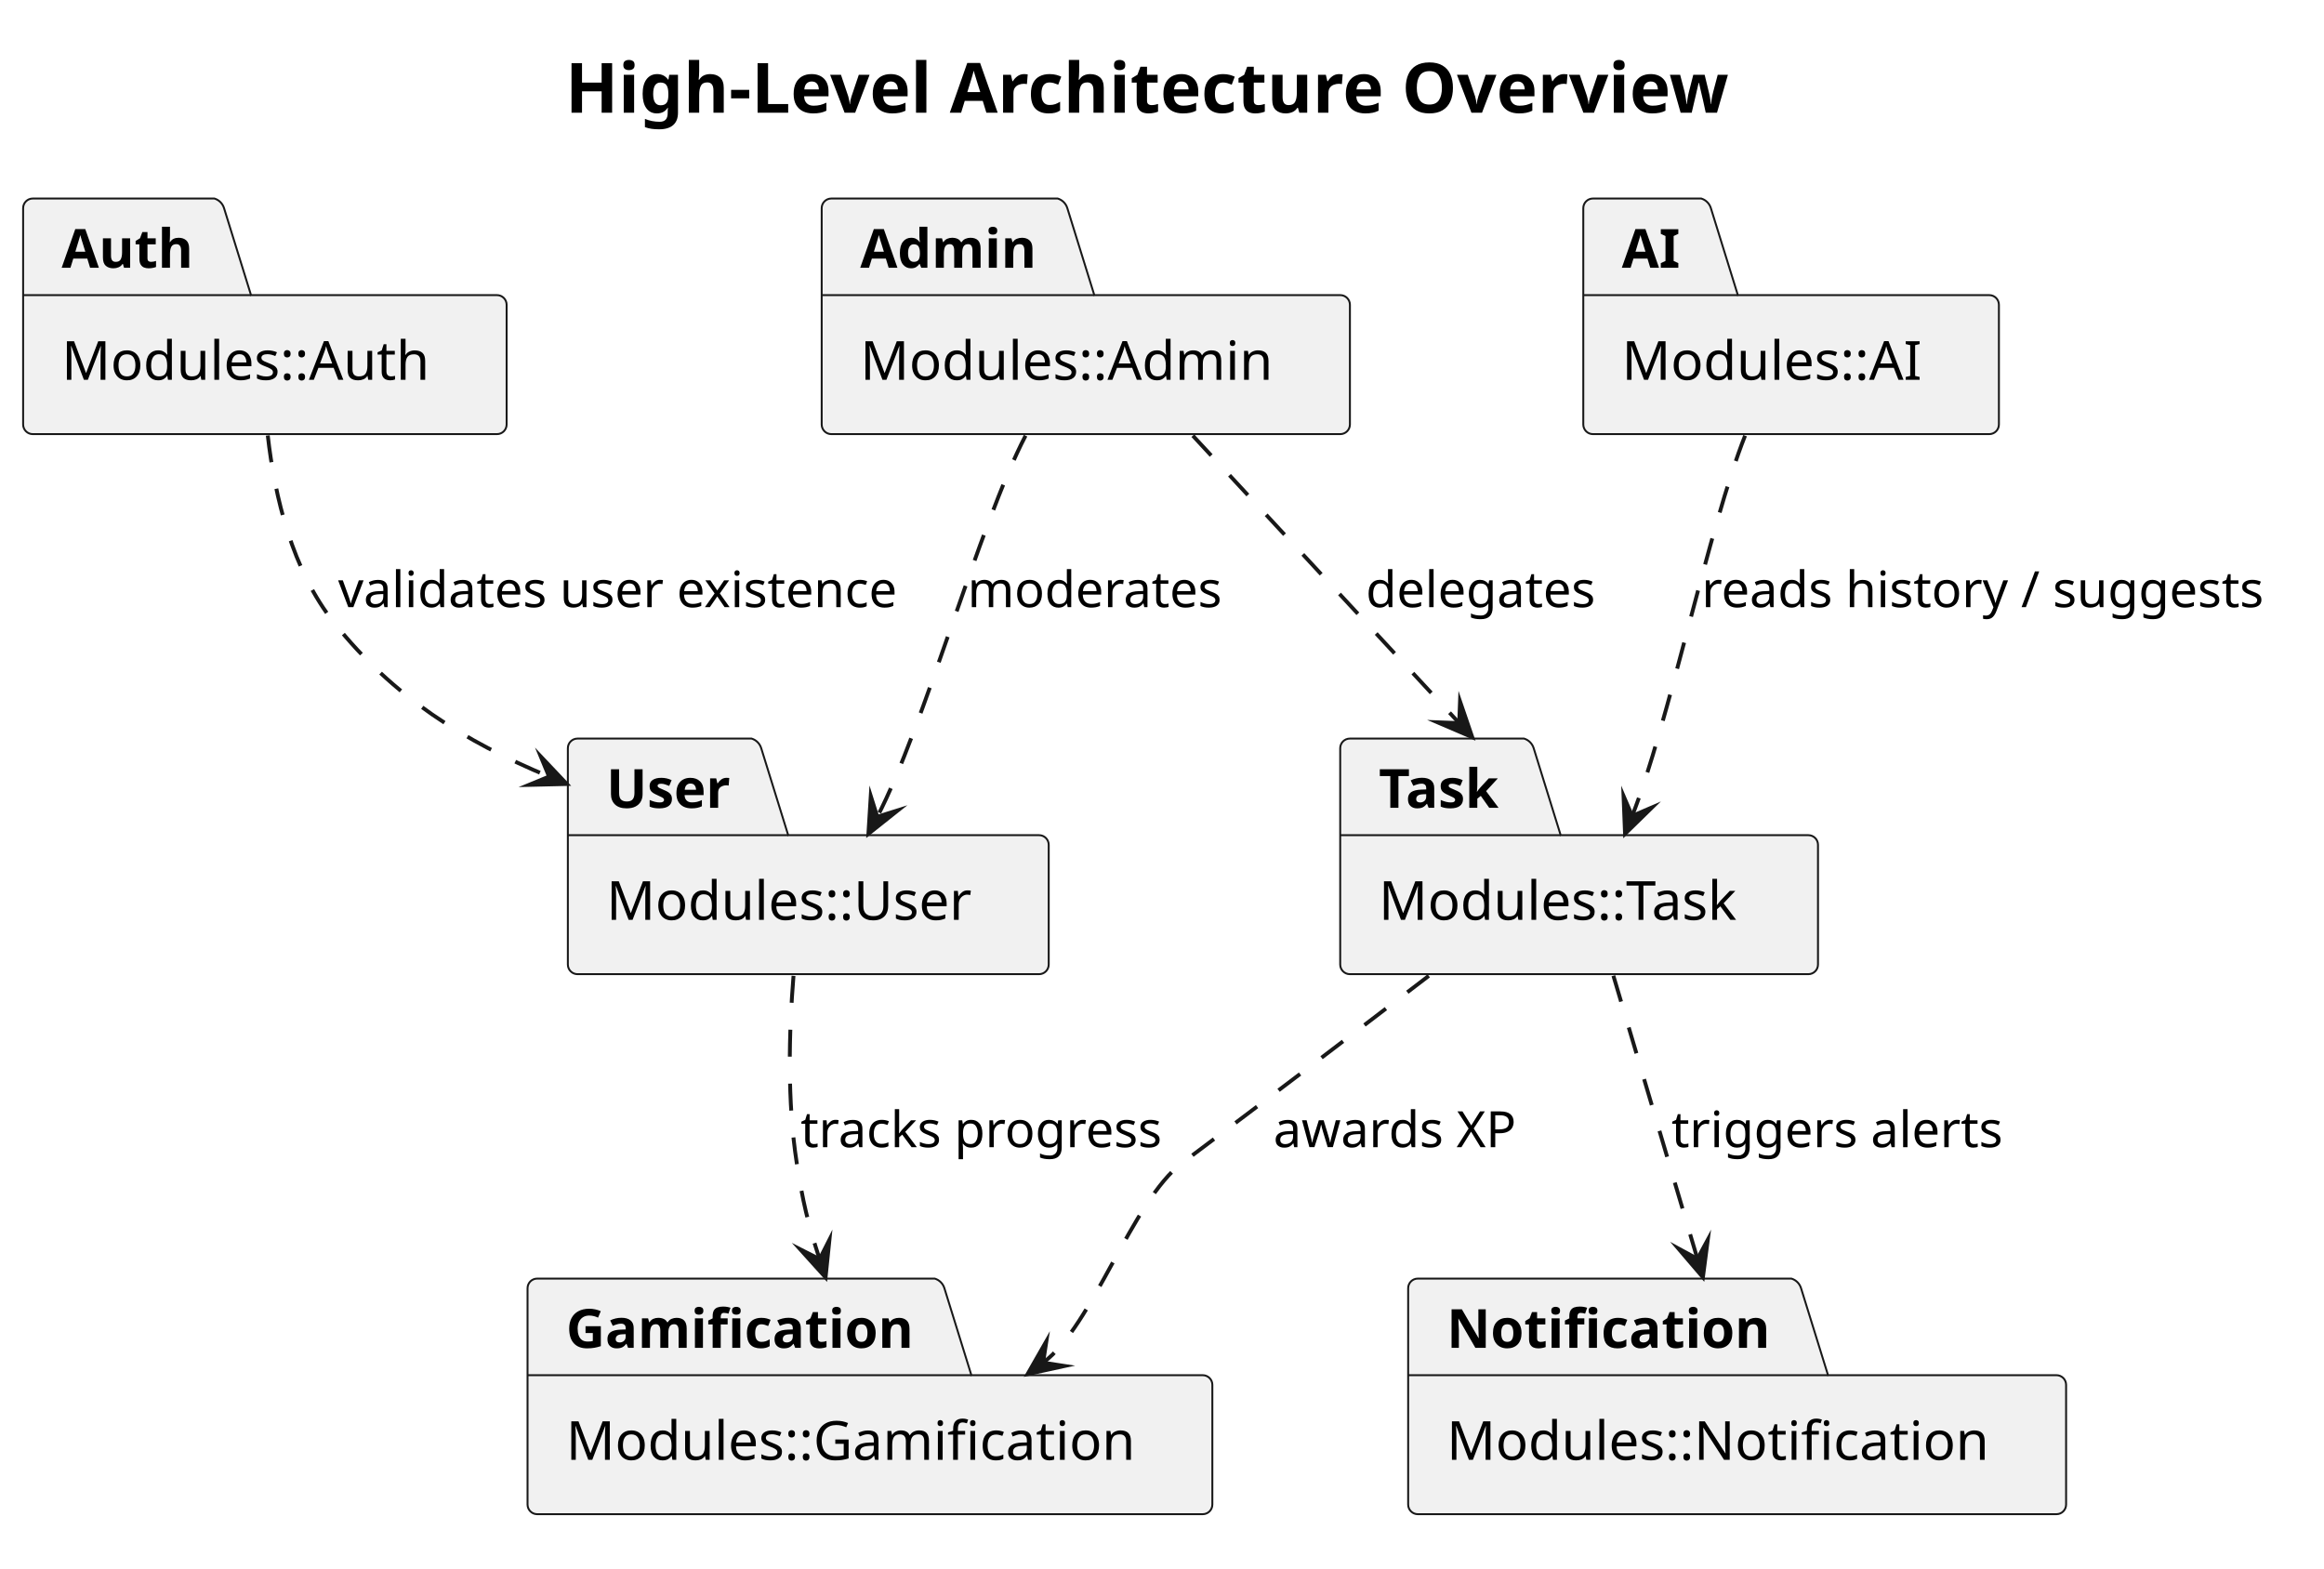
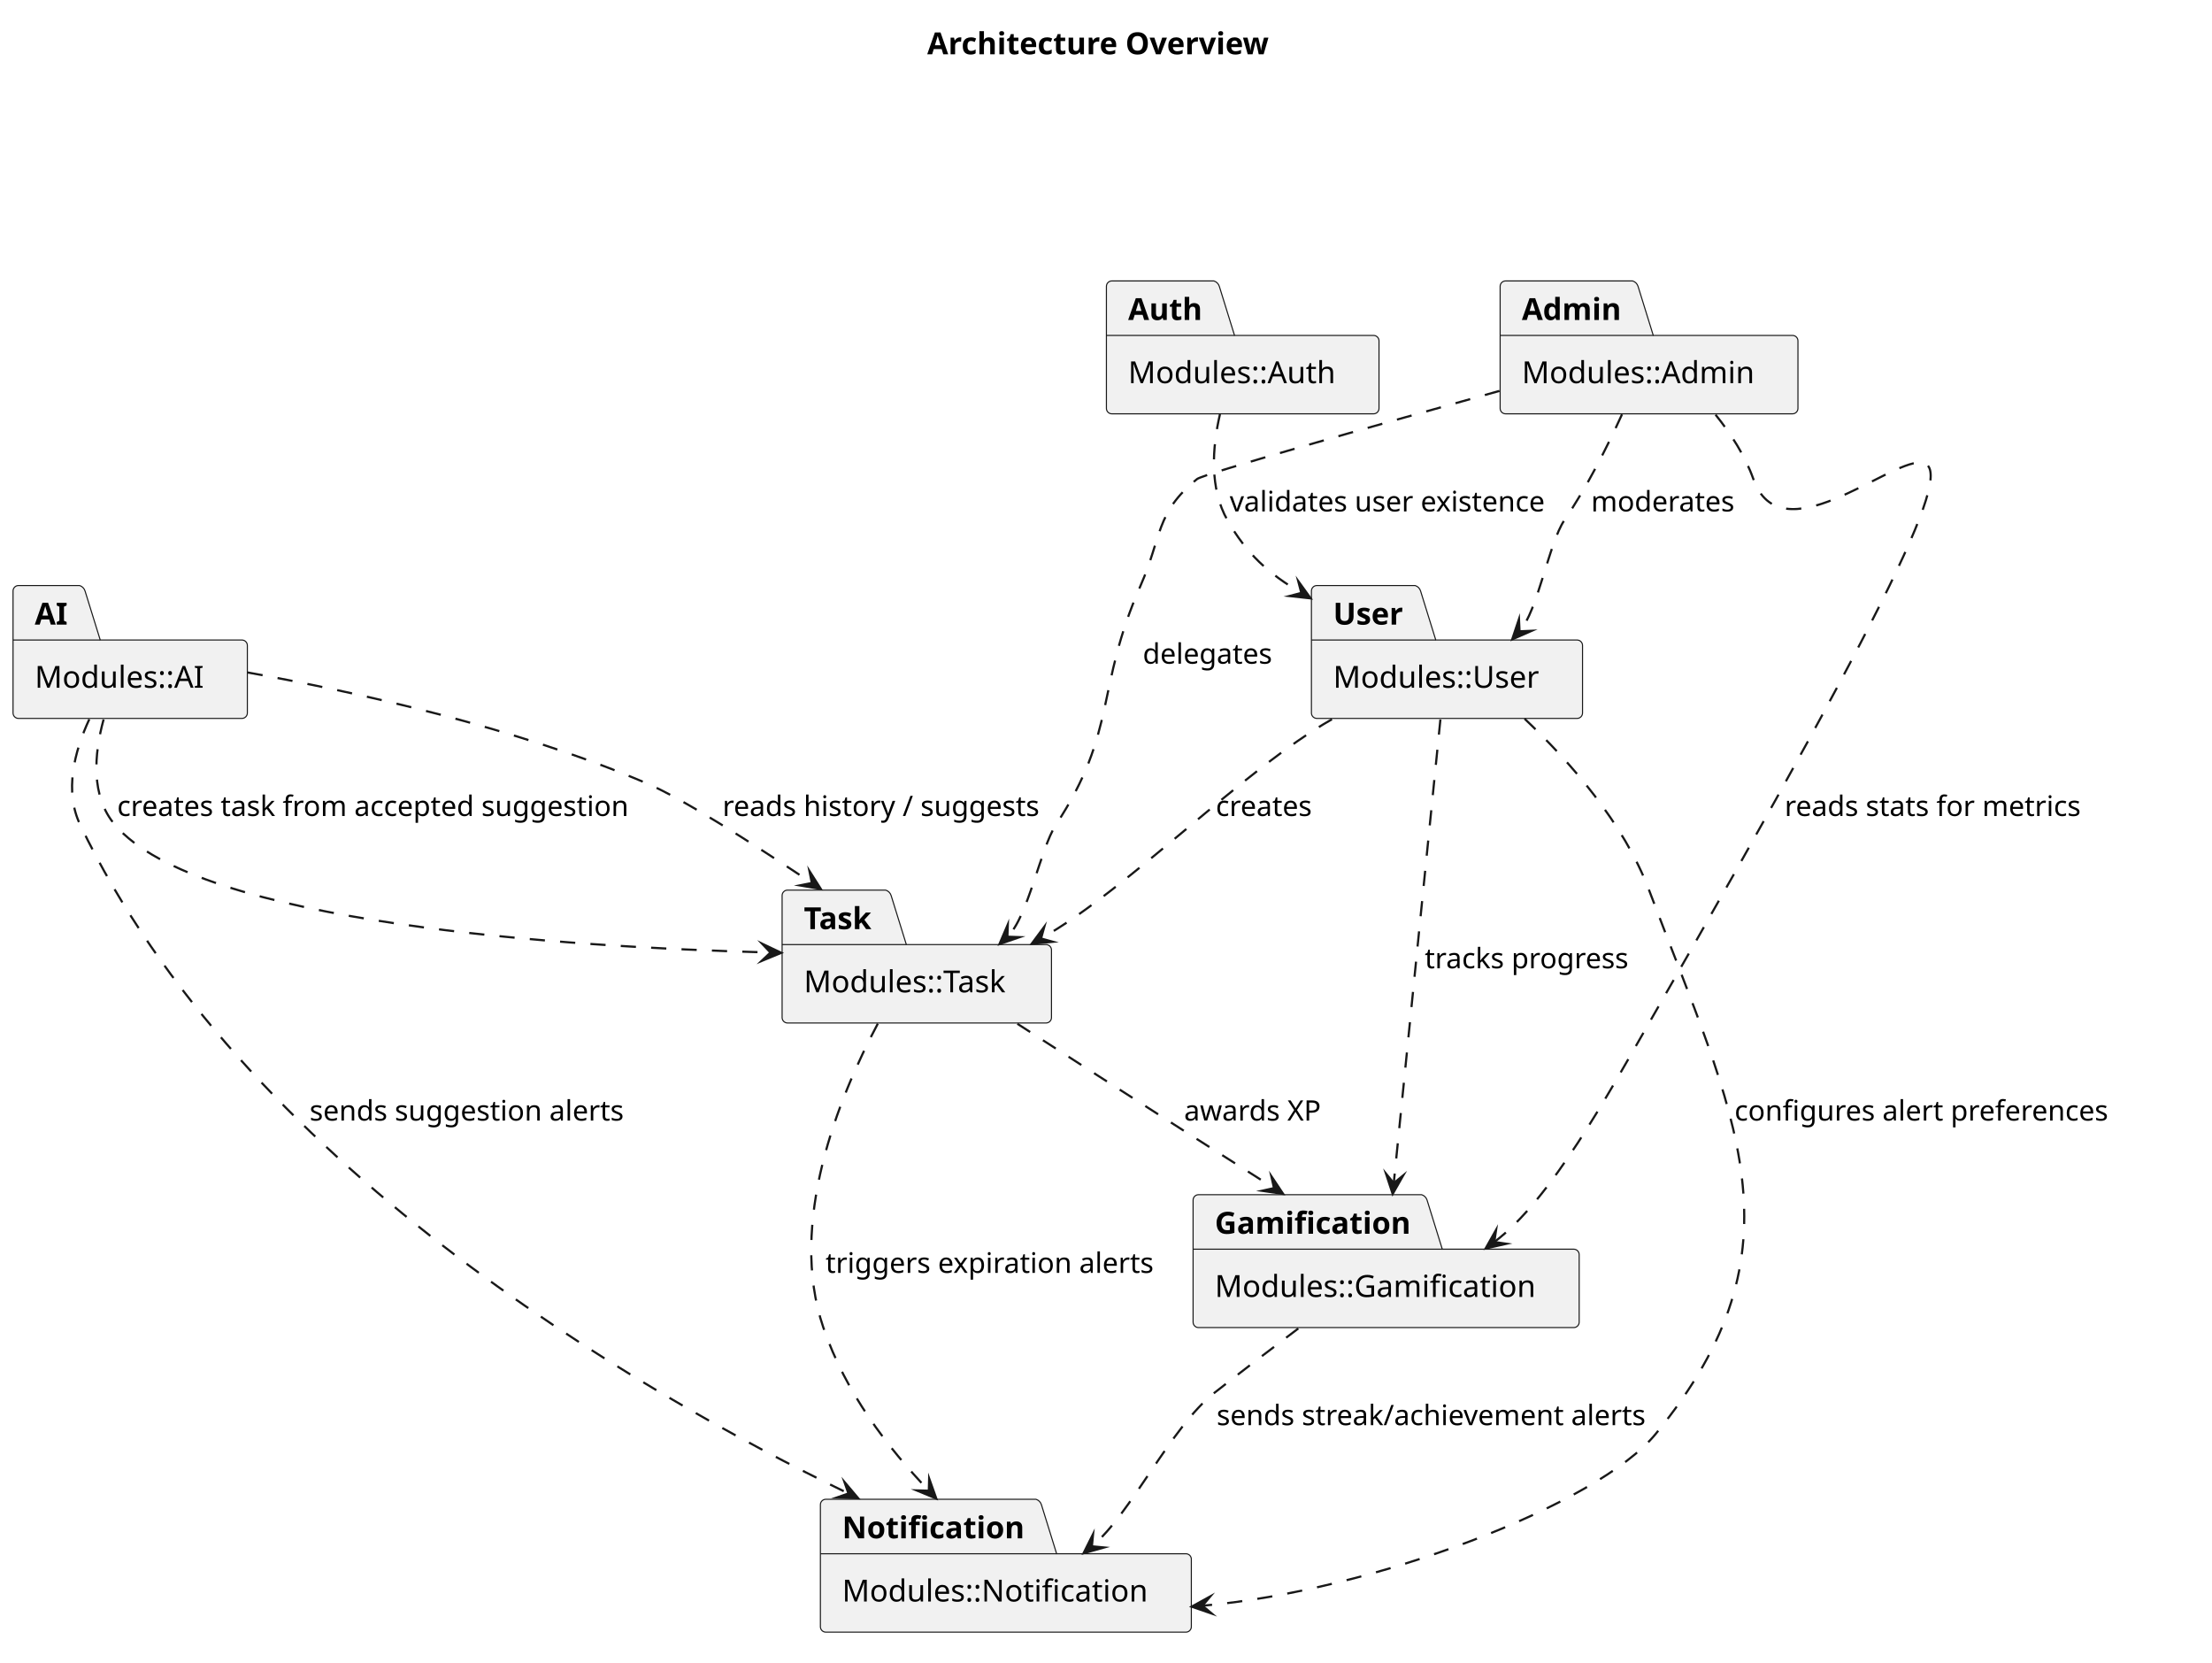
- <svg xmlns="http://www.w3.org/2000/svg" contentStyleType="text/css" data-diagram-type="DESCRIPTION" height="407px" preserveAspectRatio="none" style="width:603px;height:407px;background:#FFFFFF;" version="1.1" viewBox="0 0 603 407" width="603px" zoomAndPan="magnify">
+ <svg xmlns="http://www.w3.org/2000/svg" contentStyleType="text/css" data-diagram-type="DESCRIPTION" height="765px" preserveAspectRatio="none" style="width:1018px;height:765px;background:#FFFFFF;" version="1.1" viewBox="0 0 1018 765" width="1018px" zoomAndPan="magnify">
  <defs />
  <g>
    <g class="title" data-source-line="2">
-       <text fill="#000000" font-family="sans-serif" font-size="18" font-weight="700" lengthAdjust="spacing" textLength="303.28" x="146.667" y="29.242">High-Level Architecture Overview</text>
+       <text fill="#000000" font-family="sans-serif" font-size="14" font-weight="700" lengthAdjust="spacing" textLength="157.751" x="426.724" y="24.966">Architecture Overview</text>
    </g>
    <g class="entity" data-qualified-name="Auth" data-source-line="4" id="ent0001">
-       <path d="M8.5,51.516 L55.632,51.516 A3.75,3.75 0 0 1 58.132,54.016 L65.132,76.584 L128.952,76.584 A2.5,2.5 0 0 1 131.452,79.084 L131.452,110.152 A2.5,2.5 0 0 1 128.952,112.652 L8.5,112.652 A2.5,2.5 0 0 1 6,110.152 L6,54.016 A2.5,2.5 0 0 1 8.5,51.516" fill="#F1F1F1" style="stroke:#181818;stroke-width:0.5;" />
-       <line style="stroke:#181818;stroke-width:0.5;" x1="6" x2="65.132" y1="76.584" y2="76.584" />
-       <text fill="#000000" font-family="sans-serif" font-size="14" font-weight="700" lengthAdjust="spacing" textLength="34.132" x="16" y="69.482">Auth</text>
-       <text fill="#000000" font-family="sans-serif" font-size="14" lengthAdjust="spacing" textLength="95.452" x="16" y="98.55">Modules::Auth</text>
+       <path d="M511.69,129.258 L558.654,129.258 A3.75,3.75 0 0 1 561.154,131.758 L568.154,154.326 L632.142,154.326 A2.5,2.5 0 0 1 634.642,156.826 L634.642,187.894 A2.5,2.5 0 0 1 632.142,190.394 L511.69,190.394 A2.5,2.5 0 0 1 509.19,187.894 L509.19,131.758 A2.5,2.5 0 0 1 511.69,129.258" fill="#F1F1F1" style="stroke:#181818;stroke-width:0.5;" />
+       <line style="stroke:#181818;stroke-width:0.5;" x1="509.19" x2="568.154" y1="154.326" y2="154.326" />
+       <text fill="#000000" font-family="sans-serif" font-size="14" font-weight="700" lengthAdjust="spacing" textLength="33.964" x="519.19" y="147.224">Auth</text>
+       <text fill="#000000" font-family="sans-serif" font-size="14" lengthAdjust="spacing" textLength="95.452" x="519.19" y="176.292">Modules::Auth</text>
    </g>
    <g class="entity" data-qualified-name="User" data-source-line="5" id="ent0002">
-       <path d="M149.84,191.656 L195.012,191.656 A3.75,3.75 0 0 1 197.512,194.156 L204.512,216.724 L269.606,216.724 A2.5,2.5 0 0 1 272.106,219.224 L272.106,250.292 A2.5,2.5 0 0 1 269.606,252.792 L149.84,252.792 A2.5,2.5 0 0 1 147.34,250.292 L147.34,194.156 A2.5,2.5 0 0 1 149.84,191.656" fill="#F1F1F1" style="stroke:#181818;stroke-width:0.5;" />
-       <line style="stroke:#181818;stroke-width:0.5;" x1="147.34" x2="204.512" y1="216.724" y2="216.724" />
-       <text fill="#000000" font-family="sans-serif" font-size="14" font-weight="700" lengthAdjust="spacing" textLength="32.172" x="157.34" y="209.622">User</text>
-       <text fill="#000000" font-family="sans-serif" font-size="14" lengthAdjust="spacing" textLength="94.766" x="157.34" y="238.69">Modules::User</text>
+       <path d="M606.04,269.398 L651.268,269.398 A3.75,3.75 0 0 1 653.768,271.898 L660.768,294.466 L725.806,294.466 A2.5,2.5 0 0 1 728.306,296.966 L728.306,328.034 A2.5,2.5 0 0 1 725.806,330.534 L606.04,330.534 A2.5,2.5 0 0 1 603.54,328.034 L603.54,271.898 A2.5,2.5 0 0 1 606.04,269.398" fill="#F1F1F1" style="stroke:#181818;stroke-width:0.5;" />
+       <line style="stroke:#181818;stroke-width:0.5;" x1="603.54" x2="660.768" y1="294.466" y2="294.466" />
+       <text fill="#000000" font-family="sans-serif" font-size="14" font-weight="700" lengthAdjust="spacing" textLength="32.228" x="613.54" y="287.364">User</text>
+       <text fill="#000000" font-family="sans-serif" font-size="14" lengthAdjust="spacing" textLength="94.766" x="613.54" y="316.432">Modules::User</text>
    </g>
    <g class="entity" data-qualified-name="Task" data-source-line="6" id="ent0003">
-       <path d="M350.24,191.656 L395.44,191.656 A3.75,3.75 0 0 1 397.94,194.156 L404.94,216.724 L469.208,216.724 A2.5,2.5 0 0 1 471.708,219.224 L471.708,250.292 A2.5,2.5 0 0 1 469.208,252.792 L350.24,252.792 A2.5,2.5 0 0 1 347.74,250.292 L347.74,194.156 A2.5,2.5 0 0 1 350.24,191.656" fill="#F1F1F1" style="stroke:#181818;stroke-width:0.5;" />
-       <line style="stroke:#181818;stroke-width:0.5;" x1="347.74" x2="404.94" y1="216.724" y2="216.724" />
-       <text fill="#000000" font-family="sans-serif" font-size="14" font-weight="700" lengthAdjust="spacing" textLength="32.2" x="357.74" y="209.622">Task</text>
-       <text fill="#000000" font-family="sans-serif" font-size="14" lengthAdjust="spacing" textLength="93.968" x="357.74" y="238.69">Modules::Task</text>
+       <path d="M362.44,409.528 L407.612,409.528 A3.75,3.75 0 0 1 410.112,412.028 L417.112,434.596 L481.408,434.596 A2.5,2.5 0 0 1 483.908,437.096 L483.908,468.164 A2.5,2.5 0 0 1 481.408,470.664 L362.44,470.664 A2.5,2.5 0 0 1 359.94,468.164 L359.94,412.028 A2.5,2.5 0 0 1 362.44,409.528" fill="#F1F1F1" style="stroke:#181818;stroke-width:0.5;" />
+       <line style="stroke:#181818;stroke-width:0.5;" x1="359.94" x2="417.112" y1="434.596" y2="434.596" />
+       <text fill="#000000" font-family="sans-serif" font-size="14" font-weight="700" lengthAdjust="spacing" textLength="32.172" x="369.94" y="427.494">Task</text>
+       <text fill="#000000" font-family="sans-serif" font-size="14" lengthAdjust="spacing" textLength="93.968" x="369.94" y="456.562">Modules::Task</text>
    </g>
    <g class="entity" data-qualified-name="Gamification" data-source-line="7" id="ent0004">
-       <path d="M139.38,331.786 L242.54,331.786 A3.75,3.75 0 0 1 245.04,334.286 L252.04,356.854 L312.065,356.854 A2.5,2.5 0 0 1 314.565,359.354 L314.565,390.422 A2.5,2.5 0 0 1 312.065,392.922 L139.38,392.922 A2.5,2.5 0 0 1 136.88,390.422 L136.88,334.286 A2.5,2.5 0 0 1 139.38,331.786" fill="#F1F1F1" style="stroke:#181818;stroke-width:0.5;" />
-       <line style="stroke:#181818;stroke-width:0.5;" x1="136.88" x2="252.04" y1="356.854" y2="356.854" />
-       <text fill="#000000" font-family="sans-serif" font-size="14" font-weight="700" lengthAdjust="spacing" textLength="90.16" x="146.88" y="349.752">Gamification</text>
-       <text fill="#000000" font-family="sans-serif" font-size="14" lengthAdjust="spacing" textLength="147.685" x="146.88" y="378.82">Modules::Gamification</text>
+       <path d="M551.58,549.668 L654.264,549.668 A3.75,3.75 0 0 1 656.764,552.168 L663.764,574.736 L724.265,574.736 A2.5,2.5 0 0 1 726.765,577.236 L726.765,608.304 A2.5,2.5 0 0 1 724.265,610.804 L551.58,610.804 A2.5,2.5 0 0 1 549.08,608.304 L549.08,552.168 A2.5,2.5 0 0 1 551.58,549.668" fill="#F1F1F1" style="stroke:#181818;stroke-width:0.5;" />
+       <line style="stroke:#181818;stroke-width:0.5;" x1="549.08" x2="663.764" y1="574.736" y2="574.736" />
+       <text fill="#000000" font-family="sans-serif" font-size="14" font-weight="700" lengthAdjust="spacing" textLength="89.684" x="559.08" y="567.634">Gamification</text>
+       <text fill="#000000" font-family="sans-serif" font-size="14" lengthAdjust="spacing" textLength="147.685" x="559.08" y="596.702">Modules::Gamification</text>
    </g>
    <g class="entity" data-qualified-name="AI" data-source-line="8" id="ent0005">
-       <path d="M413.31,51.516 L441.416,51.516 A3.75,3.75 0 0 1 443.916,54.016 L450.916,76.584 L516.15,76.584 A2.5,2.5 0 0 1 518.65,79.084 L518.65,110.152 A2.5,2.5 0 0 1 516.15,112.652 L413.31,112.652 A2.5,2.5 0 0 1 410.81,110.152 L410.81,54.016 A2.5,2.5 0 0 1 413.31,51.516" fill="#F1F1F1" style="stroke:#181818;stroke-width:0.5;" />
-       <line style="stroke:#181818;stroke-width:0.5;" x1="410.81" x2="450.916" y1="76.584" y2="76.584" />
-       <text fill="#000000" font-family="sans-serif" font-size="14" font-weight="700" lengthAdjust="spacing" textLength="15.106" x="420.81" y="69.482">AI</text>
-       <text fill="#000000" font-family="sans-serif" font-size="14" lengthAdjust="spacing" textLength="77.84" x="420.81" y="98.55">Modules::AI</text>
+       <path d="M8.5,269.398 L36.634,269.398 A3.75,3.75 0 0 1 39.134,271.898 L46.134,294.466 L111.34,294.466 A2.5,2.5 0 0 1 113.84,296.966 L113.84,328.034 A2.5,2.5 0 0 1 111.34,330.534 L8.5,330.534 A2.5,2.5 0 0 1 6,328.034 L6,271.898 A2.5,2.5 0 0 1 8.5,269.398" fill="#F1F1F1" style="stroke:#181818;stroke-width:0.5;" />
+       <line style="stroke:#181818;stroke-width:0.5;" x1="6" x2="46.134" y1="294.466" y2="294.466" />
+       <text fill="#000000" font-family="sans-serif" font-size="14" font-weight="700" lengthAdjust="spacing" textLength="15.134" x="16" y="287.364">AI</text>
+       <text fill="#000000" font-family="sans-serif" font-size="14" lengthAdjust="spacing" textLength="77.84" x="16" y="316.432">Modules::AI</text>
    </g>
    <g class="entity" data-qualified-name="Admin" data-source-line="9" id="ent0006">
-       <path d="M215.7,51.516 L274.438,51.516 A3.75,3.75 0 0 1 276.938,54.016 L283.938,76.584 L347.758,76.584 A2.5,2.5 0 0 1 350.258,79.084 L350.258,110.152 A2.5,2.5 0 0 1 347.758,112.652 L215.7,112.652 A2.5,2.5 0 0 1 213.2,110.152 L213.2,54.016 A2.5,2.5 0 0 1 215.7,51.516" fill="#F1F1F1" style="stroke:#181818;stroke-width:0.5;" />
-       <line style="stroke:#181818;stroke-width:0.5;" x1="213.2" x2="283.938" y1="76.584" y2="76.584" />
-       <text fill="#000000" font-family="sans-serif" font-size="14" font-weight="700" lengthAdjust="spacing" textLength="45.738" x="223.2" y="69.482">Admin</text>
-       <text fill="#000000" font-family="sans-serif" font-size="14" lengthAdjust="spacing" textLength="107.058" x="223.2" y="98.55">Modules::Admin</text>
+       <path d="M692.89,129.258 L751.362,129.258 A3.75,3.75 0 0 1 753.862,131.758 L760.862,154.326 L824.948,154.326 A2.5,2.5 0 0 1 827.448,156.826 L827.448,187.894 A2.5,2.5 0 0 1 824.948,190.394 L692.89,190.394 A2.5,2.5 0 0 1 690.39,187.894 L690.39,131.758 A2.5,2.5 0 0 1 692.89,129.258" fill="#F1F1F1" style="stroke:#181818;stroke-width:0.5;" />
+       <line style="stroke:#181818;stroke-width:0.5;" x1="690.39" x2="760.862" y1="154.326" y2="154.326" />
+       <text fill="#000000" font-family="sans-serif" font-size="14" font-weight="700" lengthAdjust="spacing" textLength="45.472" x="700.39" y="147.224">Admin</text>
+       <text fill="#000000" font-family="sans-serif" font-size="14" lengthAdjust="spacing" textLength="107.058" x="700.39" y="176.292">Modules::Admin</text>
    </g>
    <g class="entity" data-qualified-name="Notification" data-source-line="10" id="ent0007">
-       <path d="M367.87,331.786 L464.814,331.786 A3.75,3.75 0 0 1 467.314,334.286 L474.314,356.854 L533.583,356.854 A2.5,2.5 0 0 1 536.083,359.354 L536.083,390.422 A2.5,2.5 0 0 1 533.583,392.922 L367.87,392.922 A2.5,2.5 0 0 1 365.37,390.422 L365.37,334.286 A2.5,2.5 0 0 1 367.87,331.786" fill="#F1F1F1" style="stroke:#181818;stroke-width:0.5;" />
-       <line style="stroke:#181818;stroke-width:0.5;" x1="365.37" x2="474.314" y1="356.854" y2="356.854" />
-       <text fill="#000000" font-family="sans-serif" font-size="14" font-weight="700" lengthAdjust="spacing" textLength="83.944" x="375.37" y="349.752">Notification</text>
-       <text fill="#000000" font-family="sans-serif" font-size="14" lengthAdjust="spacing" textLength="140.714" x="375.37" y="378.82">Modules::Notification</text>
+       <path d="M380.06,689.798 L476.78,689.798 A3.75,3.75 0 0 1 479.28,692.298 L486.28,714.866 L545.774,714.866 A2.5,2.5 0 0 1 548.274,717.366 L548.274,748.434 A2.5,2.5 0 0 1 545.774,750.934 L380.06,750.934 A2.5,2.5 0 0 1 377.56,748.434 L377.56,692.298 A2.5,2.5 0 0 1 380.06,689.798" fill="#F1F1F1" style="stroke:#181818;stroke-width:0.5;" />
+       <line style="stroke:#181818;stroke-width:0.5;" x1="377.56" x2="486.28" y1="714.866" y2="714.866" />
+       <text fill="#000000" font-family="sans-serif" font-size="14" font-weight="700" lengthAdjust="spacing" textLength="83.72" x="387.56" y="707.764">Notification</text>
+       <text fill="#000000" font-family="sans-serif" font-size="14" lengthAdjust="spacing" textLength="140.714" x="387.56" y="736.832">Modules::Notification</text>
    </g>
    <g class="link" data-entity-1="ent0001" data-entity-2="ent0002" data-link-type="dependency" data-source-line="12" id="lnk8">
-       <path d="M69.48,113.006 C71.28,128.916 75.83,147.966 86.73,161.656 C102.02,180.866 120.445,192.353 142.455,201.523" fill="none" id="Auth-to-User" style="stroke:#181818;stroke-width:1;stroke-dasharray:7,7;" />
-       <polygon fill="#181818" points="147.07,203.446,140.3,196.292,142.455,201.523,137.224,203.677,147.07,203.446" style="stroke:#181818;stroke-width:1;stroke-linejoin:miter;stroke-miterlimit:10;" />
-       <text fill="#000000" font-family="sans-serif" font-size="13" lengthAdjust="spacing" textLength="145.288" x="87.73" y="157.553">validates user existence</text>
+       <path d="M561.45,190.568 C557.86,206.058 556.57,224.768 564.92,239.398 C573.65,254.688 583.701,263.929 598.891,272.789" fill="none" id="Auth-to-User" style="stroke:#181818;stroke-width:1;stroke-dasharray:7,7;" />
+       <polygon fill="#181818" points="603.21,275.308,597.451,267.318,598.891,272.789,593.42,274.229,603.21,275.308" style="stroke:#181818;stroke-width:1;stroke-linejoin:miter;stroke-miterlimit:10;" />
+       <text fill="#000000" font-family="sans-serif" font-size="13" lengthAdjust="spacing" textLength="145.288" x="565.92" y="235.295">validates user existence</text>
    </g>
-     <g class="link" data-entity-1="ent0003" data-entity-2="ent0004" data-link-type="dependency" data-source-line="13" id="lnk9">
-       <path d="M370.72,253.226 C351.51,267.946 327.97,285.876 306.73,301.786 C293.73,311.526 283.52,344.154 270.65,353.604" fill="none" id="Task-to-Gamification" style="stroke:#181818;stroke-width:1;stroke-dasharray:7,7;" />
-       <polygon fill="#181818" points="266.62,356.564,276.242,354.461,270.65,353.604,271.507,348.013,266.62,356.564" style="stroke:#181818;stroke-width:1;stroke-linejoin:miter;stroke-miterlimit:10;" />
-       <text fill="#000000" font-family="sans-serif" font-size="13" lengthAdjust="spacing" textLength="63.258" x="330.4" y="297.683">awards XP</text>
+     <g class="link" data-entity-1="ent0002" data-entity-2="ent0003" data-link-type="dependency" data-source-line="13" id="lnk9">
+       <path d="M612.98,330.938 C572.05,354.108 520.011,408.632 479.111,431.792" fill="none" id="User-to-Task" style="stroke:#181818;stroke-width:1;stroke-dasharray:7,7;" />
+       <polygon fill="#181818" points="474.76,434.256,484.562,433.302,479.111,431.792,480.621,426.34,474.76,434.256" style="stroke:#181818;stroke-width:1;stroke-linejoin:miter;stroke-miterlimit:10;" />
+       <text fill="#000000" font-family="sans-serif" font-size="13" lengthAdjust="spacing" textLength="44.486" x="559.53" y="375.425">creates</text>
    </g>
-     <g class="link" data-entity-1="ent0003" data-entity-2="ent0007" data-link-type="dependency" data-source-line="14" id="lnk10">
-       <path d="M418.62,253.196 C425.5,276.366 433.546,303.493 440.426,326.653" fill="none" id="Task-to-Notification" style="stroke:#181818;stroke-width:1;stroke-dasharray:7,7;" />
-       <polygon fill="#181818" points="441.85,331.446,443.122,321.679,440.426,326.653,435.453,323.957,441.85,331.446" style="stroke:#181818;stroke-width:1;stroke-linejoin:miter;stroke-miterlimit:10;" />
-       <text fill="#000000" font-family="sans-serif" font-size="13" lengthAdjust="spacing" textLength="85.982" x="433.68" y="297.683">triggers alerts</text>
+     <g class="link" data-entity-1="ent0002" data-entity-2="ent0007" data-link-type="dependency" data-source-line="14" id="lnk10">
+       <path d="M701.63,330.678 C722.63,350.548 747.27,378.648 758.92,409.528 C798.17,513.618 832.48,573.798 761.92,659.798 C735.31,692.228 632.021,731.975 553.401,738.775" fill="none" id="User-to-Notification" style="stroke:#181818;stroke-width:1;stroke-dasharray:7,7;" />
+       <polygon fill="#181818" points="548.42,739.206,557.731,742.415,553.401,738.775,557.042,734.445,548.42,739.206" style="stroke:#181818;stroke-width:1;stroke-linejoin:miter;stroke-miterlimit:10;" />
+       <text fill="#000000" font-family="sans-serif" font-size="13" lengthAdjust="spacing" textLength="172.757" x="798.25" y="515.565">configures alert preferences</text>
    </g>
-     <g class="link" data-entity-1="ent0005" data-entity-2="ent0003" data-link-type="dependency" data-source-line="15" id="lnk11">
-       <path d="M452.79,113.056 C443.57,136.226 432.71,188.579 423.49,211.729" fill="none" id="AI-to-Task" style="stroke:#181818;stroke-width:1;stroke-dasharray:7,7;" />
-       <polygon fill="#181818" points="421.64,216.374,428.686,209.493,423.49,211.729,421.254,206.532,421.64,216.374" style="stroke:#181818;stroke-width:1;stroke-linejoin:miter;stroke-miterlimit:10;" />
-       <text fill="#000000" font-family="sans-serif" font-size="13" lengthAdjust="spacing" textLength="146.094" x="441.52" y="157.553">reads history / suggests</text>
+     <g class="link" data-entity-1="ent0003" data-entity-2="ent0004" data-link-type="dependency" data-source-line="15" id="lnk11">
+       <path d="M468.21,471.028 C490.99,485.718 518.87,503.658 543.92,519.668 C559.06,529.338 571.386,537.172 586.317,546.632" fill="none" id="Task-to-Gamification" style="stroke:#181818;stroke-width:1;stroke-dasharray:7,7;" />
+       <polygon fill="#181818" points="590.54,549.308,585.078,541.112,586.317,546.632,580.797,547.87,590.54,549.308" style="stroke:#181818;stroke-width:1;stroke-linejoin:miter;stroke-miterlimit:10;" />
+       <text fill="#000000" font-family="sans-serif" font-size="13" lengthAdjust="spacing" textLength="63.258" x="544.92" y="515.565">awards XP</text>
    </g>
-     <g class="link" data-entity-1="ent0006" data-entity-2="ent0002" data-link-type="dependency" data-source-line="16" id="lnk12">
-       <path d="M266.1,113.056 C254.03,136.226 239.702,188.79 227.632,211.94" fill="none" id="Admin-to-User" style="stroke:#181818;stroke-width:1;stroke-dasharray:7,7;" />
-       <polygon fill="#181818" points="225.32,216.374,233.028,210.243,227.632,211.94,225.934,206.544,225.32,216.374" style="stroke:#181818;stroke-width:1;stroke-linejoin:miter;stroke-miterlimit:10;" />
-       <text fill="#000000" font-family="sans-serif" font-size="13" lengthAdjust="spacing" textLength="66.261" x="251.04" y="157.553">moderates</text>
+     <g class="link" data-entity-1="ent0003" data-entity-2="ent0007" data-link-type="dependency" data-source-line="16" id="lnk12">
+       <path d="M403.99,470.958 C385.81,505.188 362.51,562.768 378.92,610.798 C389.25,641.018 408.337,665.723 427.466,685.863" fill="none" id="Task-to-Notification" style="stroke:#181818;stroke-width:1;stroke-dasharray:7,7;" />
+       <polygon fill="#181818" points="430.91,689.488,427.612,680.208,427.466,685.863,421.812,685.717,430.91,689.488" style="stroke:#181818;stroke-width:1;stroke-linejoin:miter;stroke-miterlimit:10;" />
+       <text fill="#000000" font-family="sans-serif" font-size="13" lengthAdjust="spacing" textLength="151.528" x="379.92" y="585.635">triggers expiration alerts</text>
    </g>
-     <g class="link" data-entity-1="ent0006" data-entity-2="ent0003" data-link-type="dependency" data-source-line="17" id="lnk13">
-       <path d="M309.5,113.056 C330.97,136.226 357.151,164.489 378.611,187.639" fill="none" id="Admin-to-Task" style="stroke:#181818;stroke-width:1;stroke-dasharray:7,7;" />
-       <polygon fill="#181818" points="382.01,191.306,378.825,181.986,378.611,187.639,372.958,187.425,382.01,191.306" style="stroke:#181818;stroke-width:1;stroke-linejoin:miter;stroke-miterlimit:10;" />
-       <text fill="#000000" font-family="sans-serif" font-size="13" lengthAdjust="spacing" textLength="59.553" x="354.39" y="157.553">delegates</text>
+     <g class="link" data-entity-1="ent0005" data-entity-2="ent0003" data-link-type="dependency" data-source-line="17" id="lnk13">
+       <path d="M113.97,309.398 C163.27,318.268 237.44,334.598 297.92,360.528 C314.14,367.488 344.94,387.134 373.62,406.254" fill="none" id="AI-to-Task" style="stroke:#181818;stroke-width:1;stroke-dasharray:7,7;" />
+       <polygon fill="#181818" points="377.78,409.028,372.51,400.707,373.62,406.254,368.073,407.364,377.78,409.028" style="stroke:#181818;stroke-width:1;stroke-linejoin:miter;stroke-miterlimit:10;" />
+       <text fill="#000000" font-family="sans-serif" font-size="13" lengthAdjust="spacing" textLength="146.094" x="332.51" y="375.425">reads history / suggests</text>
    </g>
-     <g class="link" data-entity-1="ent0002" data-entity-2="ent0004" data-link-type="dependency" data-source-line="18" id="lnk14">
-       <path d="M205.89,253.226 C204.69,267.936 204.25,285.876 206.73,301.786 C208.26,311.656 209.596,317.373 212.656,326.733" fill="none" id="User-to-Gamification" style="stroke:#181818;stroke-width:1;stroke-dasharray:7,7;" />
-       <polygon fill="#181818" points="214.21,331.486,215.215,321.688,212.656,326.733,207.611,324.174,214.21,331.486" style="stroke:#181818;stroke-width:1;stroke-linejoin:miter;stroke-miterlimit:10;" />
-       <text fill="#000000" font-family="sans-serif" font-size="13" lengthAdjust="spacing" textLength="94.523" x="207.73" y="297.683">tracks progress</text>
+     <g class="link" data-entity-1="ent0005" data-entity-2="ent0003" data-link-type="dependency" data-source-line="18" id="lnk14">
+       <path d="M47.68,331.008 C43.25,347.158 41.73,366.398 52.92,379.528 C91.57,424.918 259.852,435.703 354.572,438.253" fill="none" id="AI-to-Task-1" style="stroke:#181818;stroke-width:1;stroke-dasharray:7,7;" />
+       <polygon fill="#181818" points="359.57,438.388,350.681,434.147,354.572,438.253,350.466,442.144,359.57,438.388" style="stroke:#181818;stroke-width:1;stroke-linejoin:miter;stroke-miterlimit:10;" />
+       <text fill="#000000" font-family="sans-serif" font-size="13" lengthAdjust="spacing" textLength="235.898" x="53.92" y="375.425">creates task from accepted suggestion</text>
+     </g>
+     <g class="link" data-entity-1="ent0005" data-entity-2="ent0007" data-link-type="dependency" data-source-line="19" id="lnk15">
+       <path d="M41.1,330.908 C34.14,345.928 29.55,364.148 36.92,379.528 C111.26,534.578 290.271,638.587 390.461,687.138" fill="none" id="AI-to-Notification" style="stroke:#181818;stroke-width:1;stroke-dasharray:7,7;" />
+       <polygon fill="#181818" points="394.96,689.318,388.605,681.794,390.461,687.138,385.116,688.993,394.96,689.318" style="stroke:#181818;stroke-width:1;stroke-linejoin:miter;stroke-miterlimit:10;" />
+       <text fill="#000000" font-family="sans-serif" font-size="13" lengthAdjust="spacing" textLength="144.599" x="142.48" y="515.565">sends suggestion alerts</text>
+     </g>
+     <g class="link" data-entity-1="ent0004" data-entity-2="ent0007" data-link-type="dependency" data-source-line="20" id="lnk16">
+       <path d="M597.49,611.228 C585.04,620.598 571.35,631.038 558.92,640.798 C538.77,656.638 520.465,696.611 502.515,711.441" fill="none" id="Gamification-to-Notification" style="stroke:#181818;stroke-width:1;stroke-dasharray:7,7;" />
+       <polygon fill="#181818" points="498.66,714.626,508.146,711.977,502.515,711.441,503.051,705.81,498.66,714.626" style="stroke:#181818;stroke-width:1;stroke-linejoin:miter;stroke-miterlimit:10;" />
+       <text fill="#000000" font-family="sans-serif" font-size="13" lengthAdjust="spacing" textLength="197.938" x="559.92" y="655.695">sends streak/achievement alerts</text>
+     </g>
+     <g class="link" data-entity-1="ent0006" data-entity-2="ent0002" data-link-type="dependency" data-source-line="21" id="lnk17">
+       <path d="M746.48,190.628 C739.58,205.788 730.3,224.168 719.92,239.398 C712.92,249.658 707.634,281.366 699.314,290.466" fill="none" id="Admin-to-User" style="stroke:#181818;stroke-width:1;stroke-dasharray:7,7;" />
+       <polygon fill="#181818" points="695.94,294.156,704.965,290.213,699.314,290.466,699.061,284.815,695.94,294.156" style="stroke:#181818;stroke-width:1;stroke-linejoin:miter;stroke-miterlimit:10;" />
+       <text fill="#000000" font-family="sans-serif" font-size="13" lengthAdjust="spacing" textLength="66.261" x="732.23" y="235.295">moderates</text>
+     </g>
+     <g class="link" data-entity-1="ent0006" data-entity-2="ent0003" data-link-type="dependency" data-source-line="22" id="lnk18">
+       <path d="M690.09,179.858 C630.63,196.408 553.77,218.088 550.92,220.398 C531.76,235.918 534.84,246.828 524.92,269.398 C504.03,316.938 514.41,336.118 485.92,379.528 C478.84,390.318 473.069,422.168 463.619,430.968" fill="none" id="Admin-to-Task" style="stroke:#181818;stroke-width:1;stroke-dasharray:7,7;" />
+       <polygon fill="#181818" points="459.96,434.376,469.272,431.17,463.619,430.968,463.82,425.315,459.96,434.376" style="stroke:#181818;stroke-width:1;stroke-linejoin:miter;stroke-miterlimit:10;" />
+       <text fill="#000000" font-family="sans-serif" font-size="13" lengthAdjust="spacing" textLength="59.553" x="525.92" y="305.355">delegates</text>
+     </g>
+     <g class="link" data-entity-1="ent0006" data-entity-2="ent0004" data-link-type="dependency" data-source-line="23" id="lnk19">
+       <path d="M789.53,190.808 C796.61,199.608 803.16,209.748 806.92,220.398 C831.86,291.078 1003.2,46.068 758.92,470.668 C740.62,502.468 713.72,552.049 687.71,571.419" fill="none" id="Admin-to-Gamification" style="stroke:#181818;stroke-width:1;stroke-dasharray:7,7;" />
+       <polygon fill="#181818" points="683.7,574.406,693.307,572.238,687.71,571.419,688.529,565.822,683.7,574.406" style="stroke:#181818;stroke-width:1;stroke-linejoin:miter;stroke-miterlimit:10;" />
+       <text fill="#000000" font-family="sans-serif" font-size="13" lengthAdjust="spacing" textLength="136.565" x="821.3" y="375.425">reads stats for metrics</text>
+     </g>
+     <g class="link" data-entity-1="ent0002" data-entity-2="ent0004" data-link-type="dependency" data-source-line="24" id="lnk20">
+       <path d="M662.9,331.008 C657.51,384.548 646.811,490.883 641.431,544.343" fill="none" id="User-to-Gamification" style="stroke:#181818;stroke-width:1;stroke-dasharray:7,7;" />
+       <polygon fill="#181818" points="640.93,549.318,645.811,540.764,641.431,544.343,637.851,539.963,640.93,549.318" style="stroke:#181818;stroke-width:1;stroke-linejoin:miter;stroke-miterlimit:10;" />
+       <text fill="#000000" font-family="sans-serif" font-size="13" lengthAdjust="spacing" textLength="94.523" x="655.7" y="445.495">tracks progress</text>
    </g>
  </g>
</svg>
